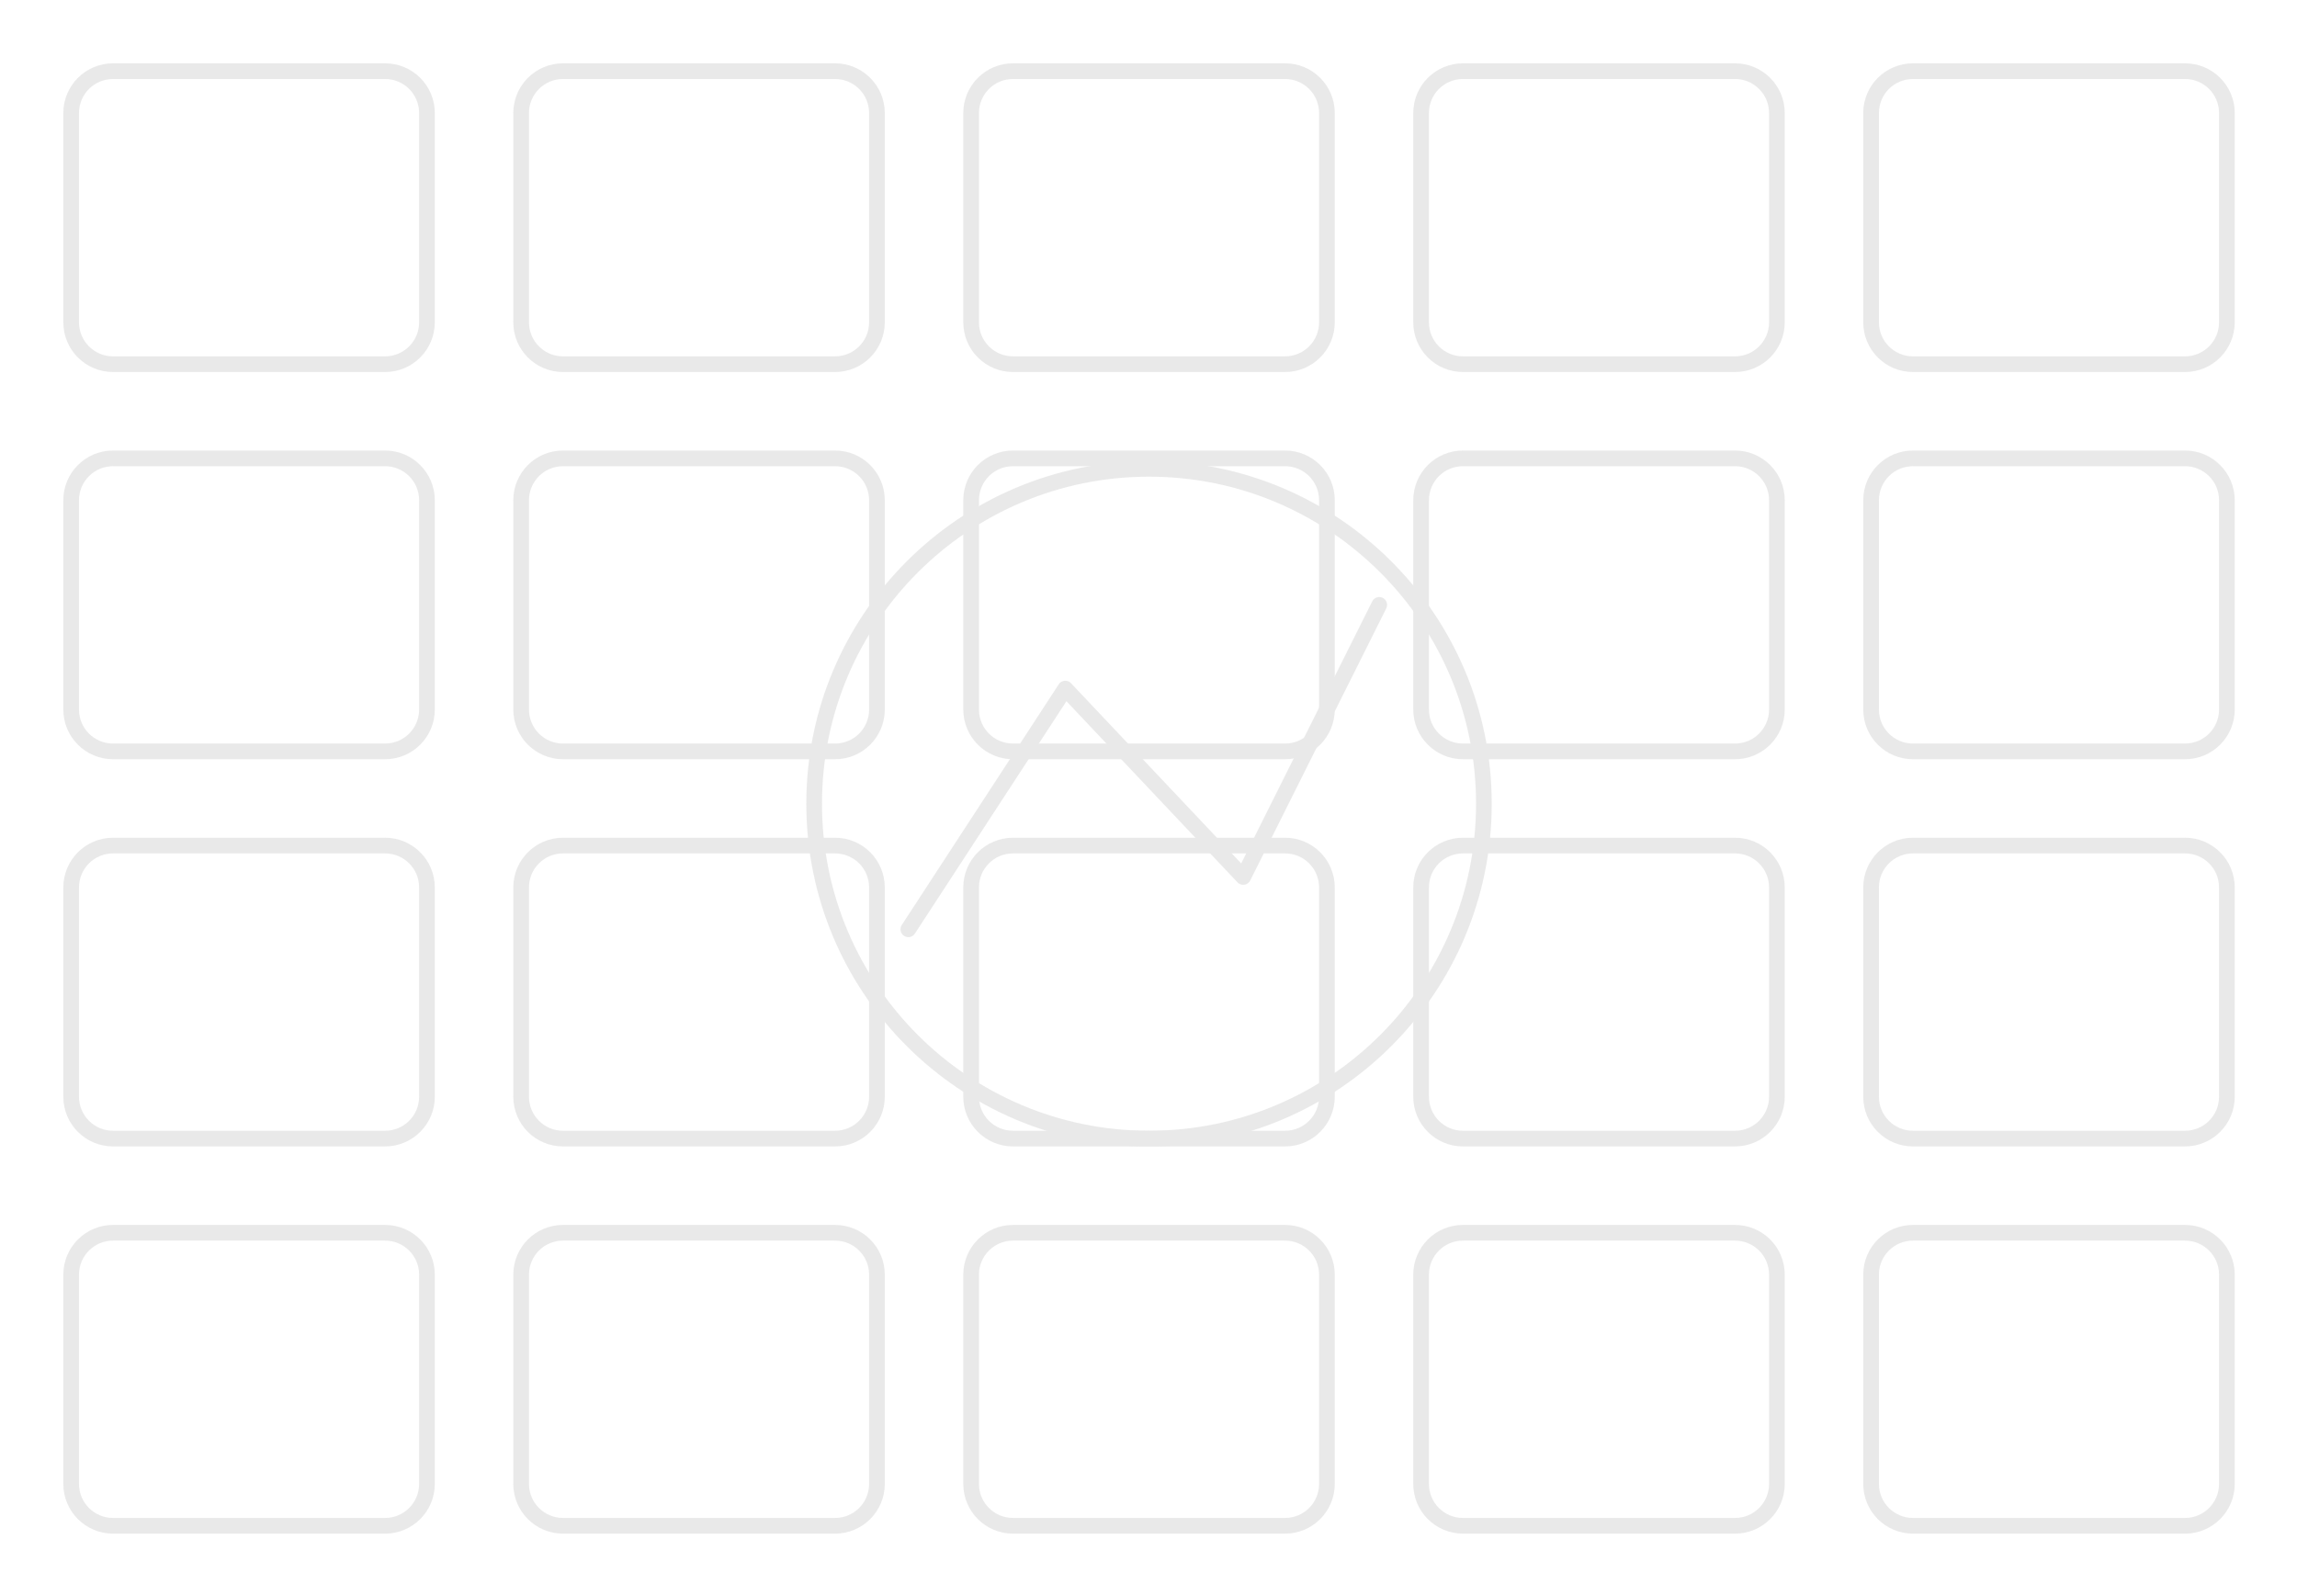
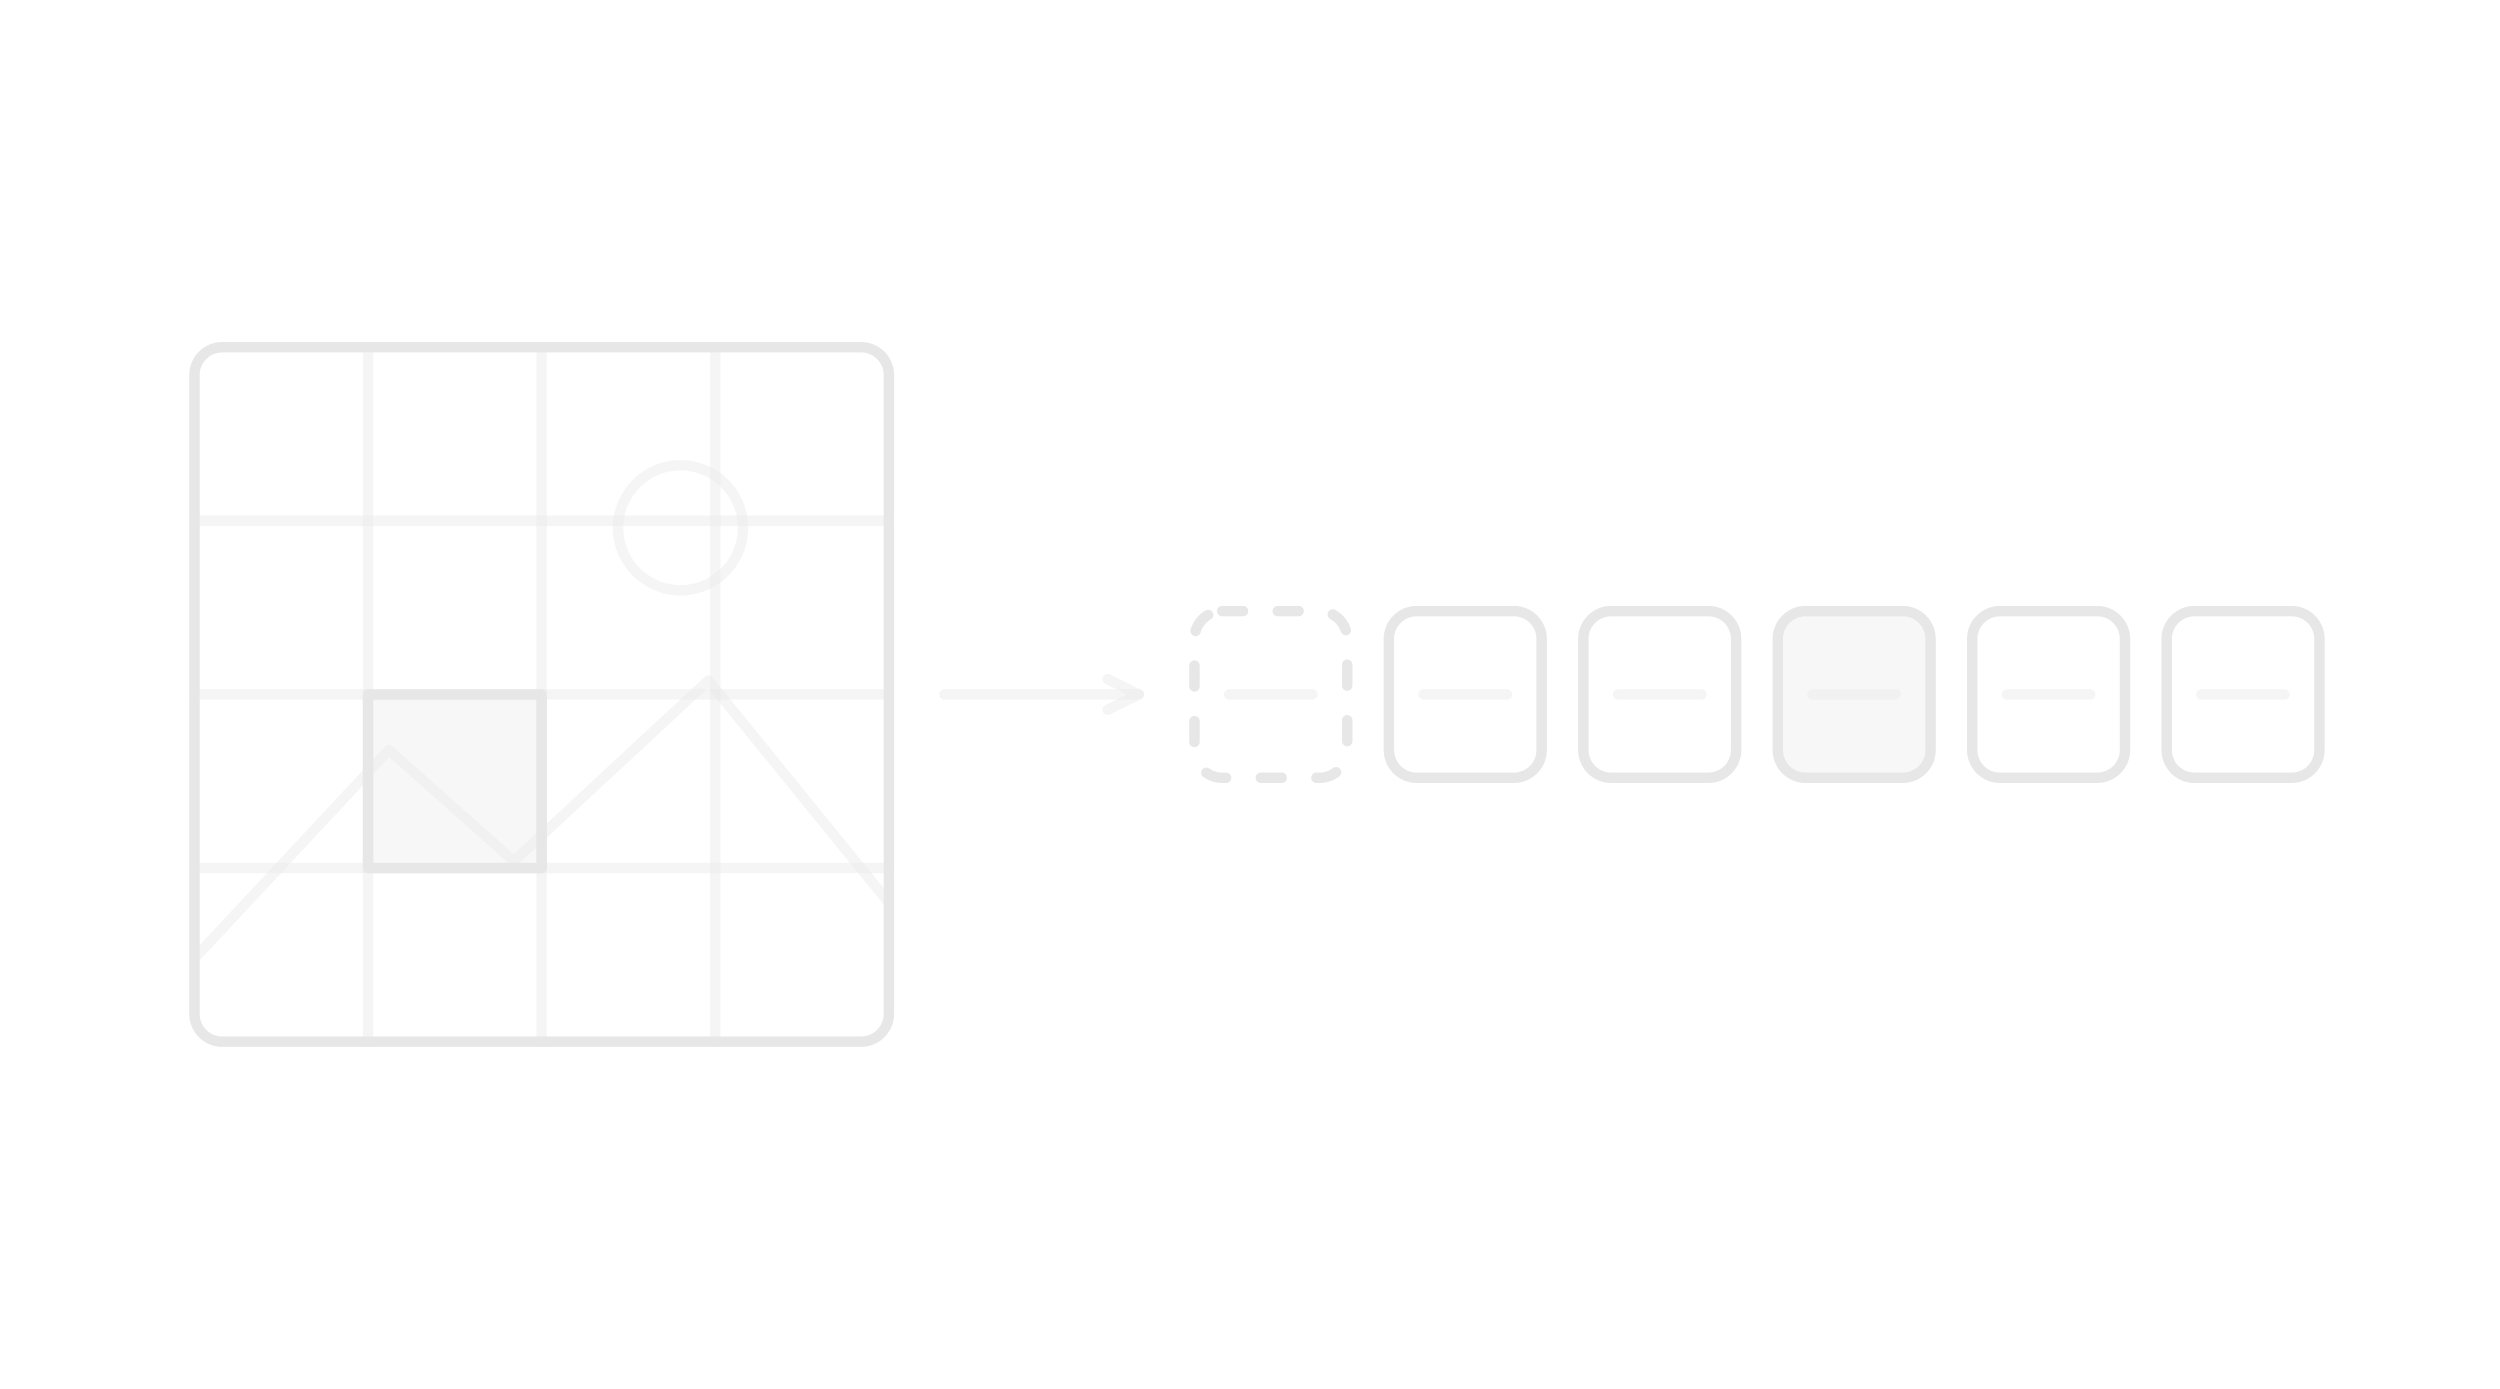
- <svg xmlns="http://www.w3.org/2000/svg" viewBox="78.2 23.2 219.5 152.5" fill="none">
-   <g stroke="#e4e4e4" stroke-width="1.5" stroke-linecap="round" stroke-linejoin="round" opacity=".8">
-     <rect x="85" y="30" width="34" height="28" rx="4" />
-     <rect x="85" y="67" width="34" height="28" rx="4" />
-     <rect x="85" y="104" width="34" height="28" rx="4" />
-     <rect x="85" y="141" width="34" height="28" rx="4" />
-     <rect x="128" y="30" width="34" height="28" rx="4" />
-     <rect x="128" y="67" width="34" height="28" rx="4" />
-     <rect x="128" y="104" width="34" height="28" rx="4" />
-     <rect x="128" y="141" width="34" height="28" rx="4" />
-     <rect x="171" y="30" width="34" height="28" rx="4" />
-     <rect x="171" y="67" width="34" height="28" rx="4" />
-     <rect x="171" y="104" width="34" height="28" rx="4" />
-     <rect x="171" y="141" width="34" height="28" rx="4" />
-     <rect x="214" y="30" width="34" height="28" rx="4" />
-     <rect x="214" y="67" width="34" height="28" rx="4" />
-     <rect x="214" y="104" width="34" height="28" rx="4" />
-     <rect x="214" y="141" width="34" height="28" rx="4" />
-     <rect x="257" y="30" width="34" height="28" rx="4" />
-     <rect x="257" y="67" width="34" height="28" rx="4" />
-     <rect x="257" y="104" width="34" height="28" rx="4" />
-     <rect x="257" y="141" width="34" height="28" rx="4" />
-     <circle cx="188.00" cy="100.00" r="32.00" />
-     <path d="M165 112L180 89L197 107L210 81" />
+ <svg xmlns="http://www.w3.org/2000/svg" viewBox="0 0 360 200" fill="none">
+   <style>path,rect,circle,ellipse{fill:none;stroke:#e4e4e4;stroke-width:1.5;stroke-linecap:round;stroke-linejoin:round}.f{fill:#e4e4e4;stroke:none}.t{fill:#e4e4e4;stroke:none}.m{opacity:.4}.g{opacity:.14}.d{stroke-dasharray:3 5}</style>
+   <g opacity=".9">
+     <rect x="28" y="50" width="100" height="100" rx="4" />
+     <path class="m" d="M53 50L53 150" />
+     <path class="m" d="M28 75L128 75" />
+     <path class="m" d="M78 50L78 150" />
+     <path class="m" d="M28 100L128 100" />
+     <path class="m" d="M103 50L103 150" />
+     <path class="m" d="M28 125L128 125" />
+     <circle class="m" cx="98" cy="76" r="9" />
+     <path class="m" d="M28 138L56 108L74 124L102 98L128 130" />
+     <rect class="f" x="53" y="100" width="25" height="25" rx="0" fill-opacity=".3" />
+     <rect x="53" y="100" width="25" height="25" rx="0" />
+     <path class="m" d="M136 100L164 100" />
+     <path class="m" d="M159.5 102.2L164 100L159.5 97.8" />
+     <rect class="d" x="172" y="88" width="22" height="24" rx="4" />
+     <path class="m" d="M177 100L189 100" />
+     <rect x="200" y="88" width="22" height="24" rx="4" />
+     <path class="m" d="M205 100L217 100" />
+     <rect x="228" y="88" width="22" height="24" rx="4" />
+     <path class="m" d="M233 100L245 100" />
+     <rect class="f" x="256" y="88" width="22" height="24" rx="4" fill-opacity=".3" />
+     <rect x="256" y="88" width="22" height="24" rx="4" />
+     <path class="m" d="M261 100L273 100" />
+     <rect x="284" y="88" width="22" height="24" rx="4" />
+     <path class="m" d="M289 100L301 100" />
+     <rect x="312" y="88" width="22" height="24" rx="4" />
+     <path class="m" d="M317 100L329 100" />
  </g>
</svg>
